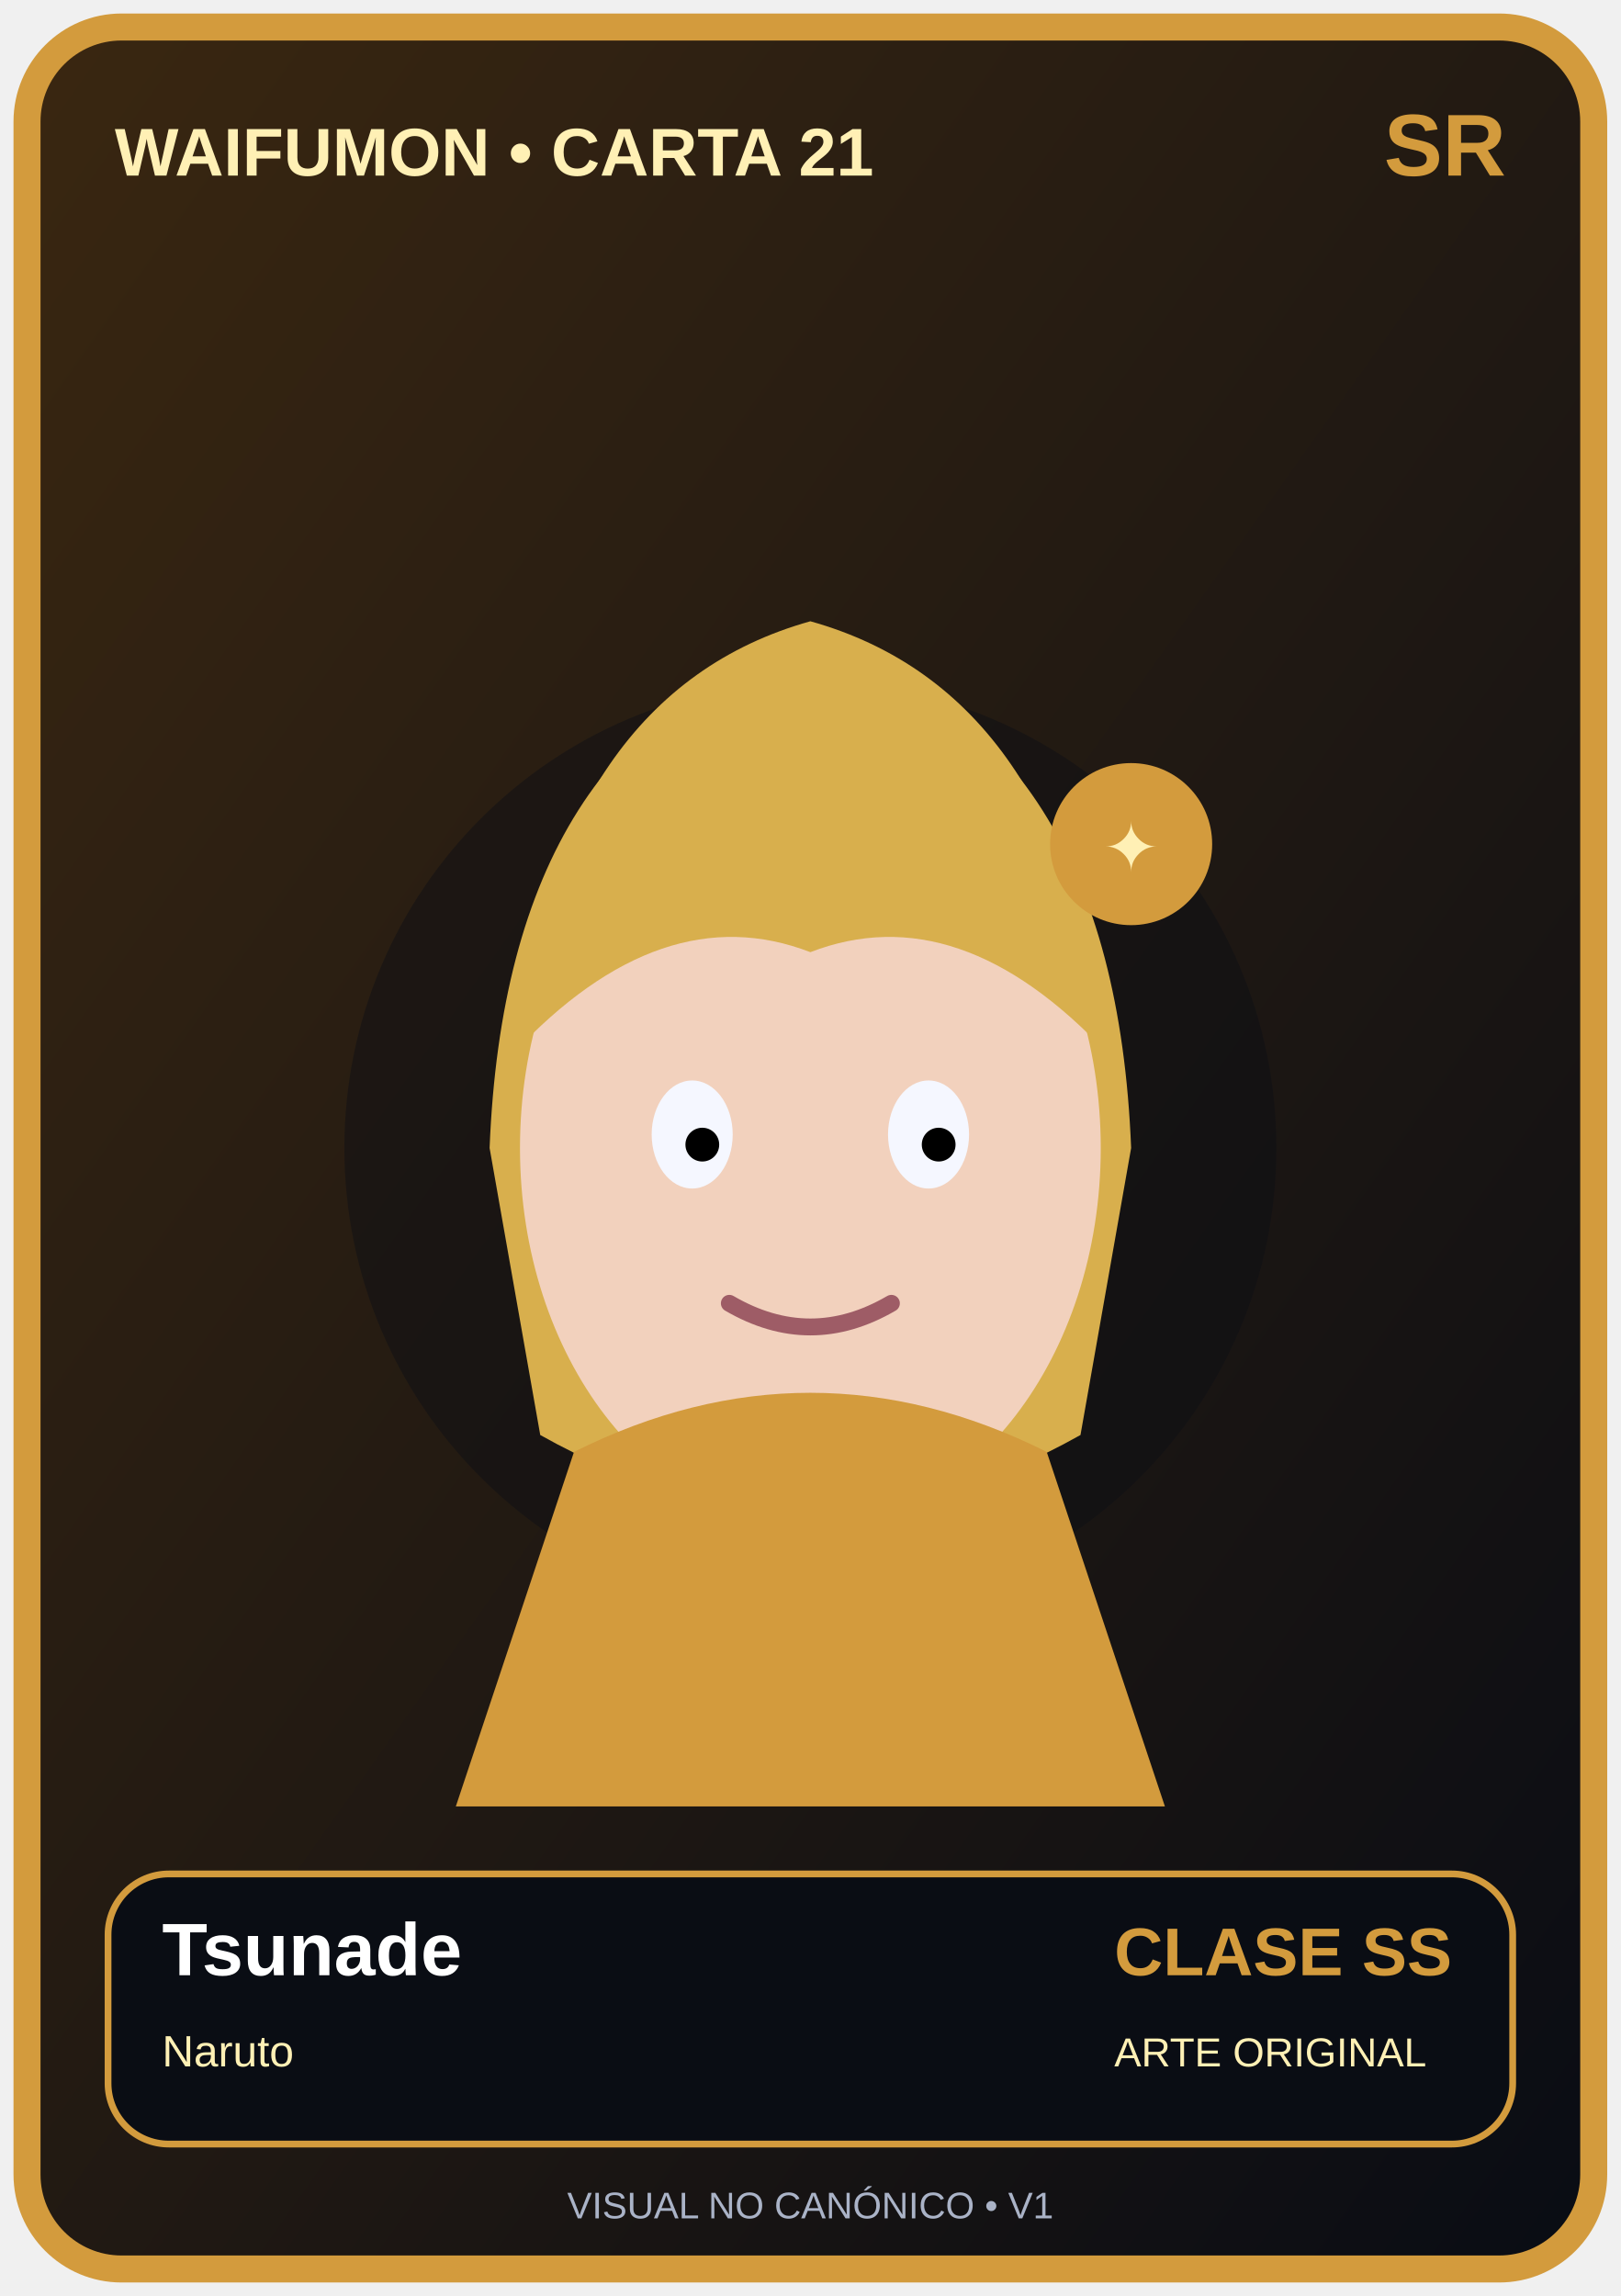
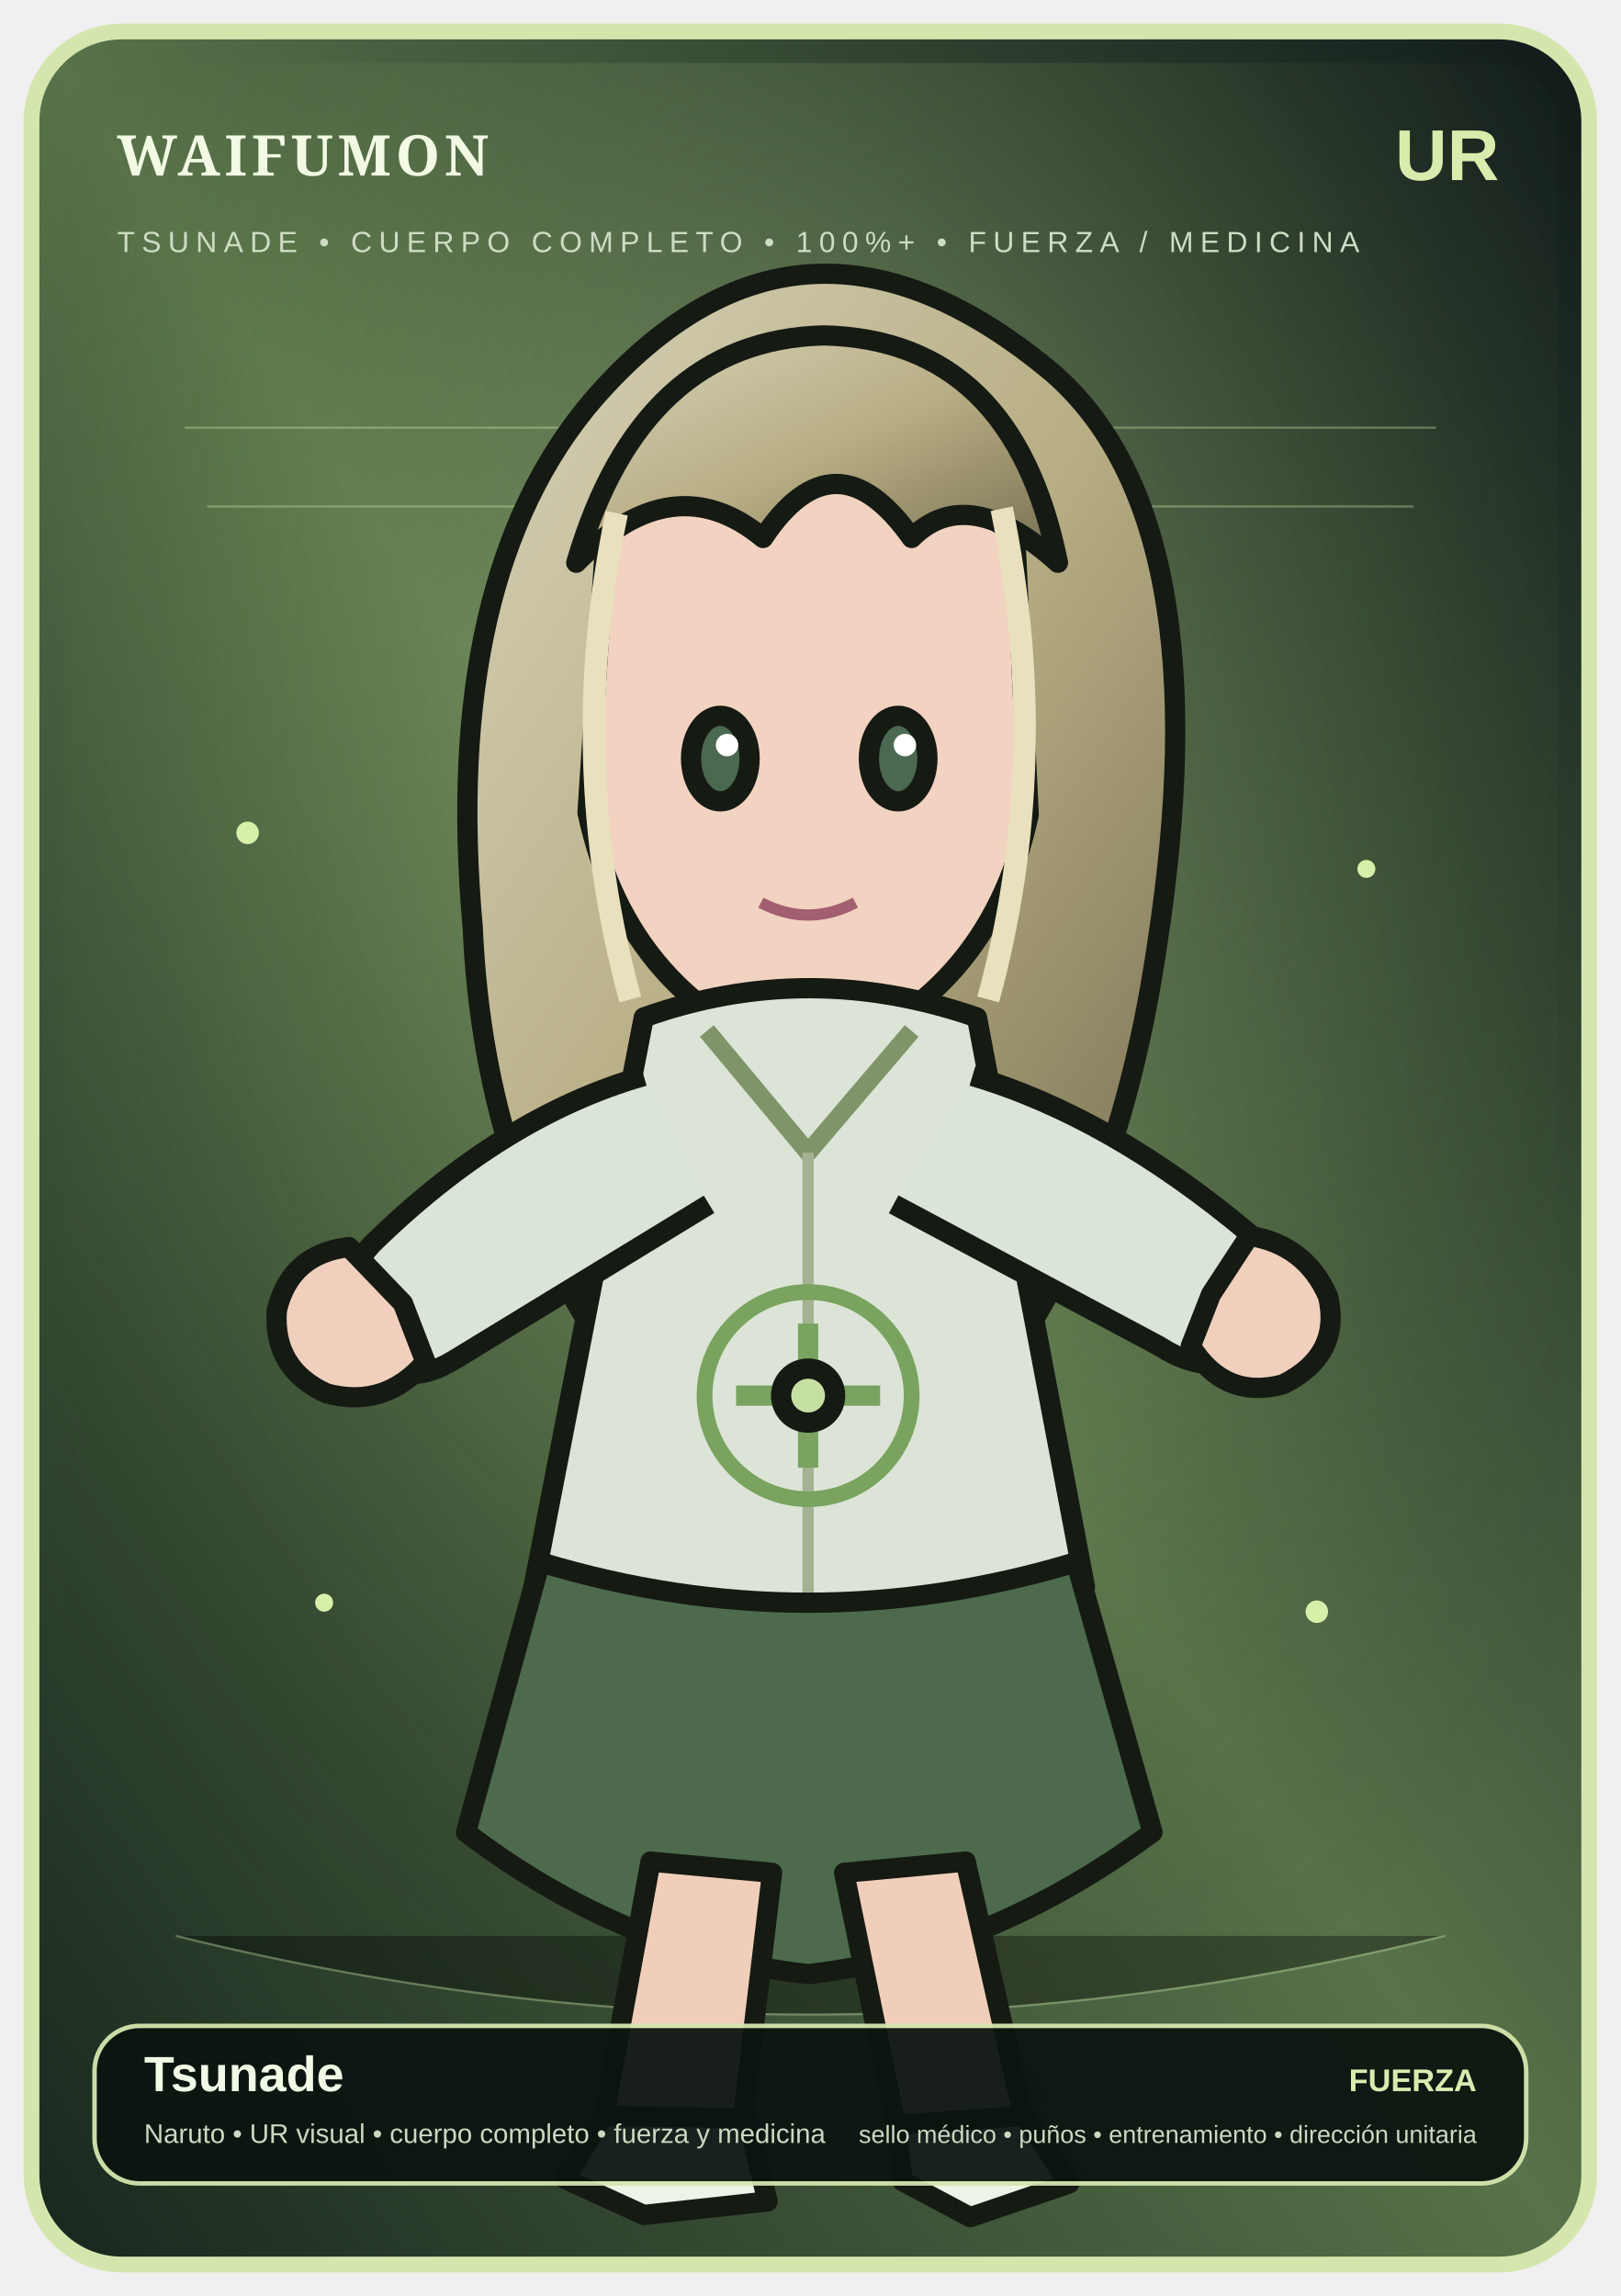
- <svg xmlns="http://www.w3.org/2000/svg" width="480" height="680">
+ <svg xmlns="http://www.w3.org/2000/svg" width="720" height="1020" viewBox="0 0 720 1020">
  <defs>
-     <linearGradient id="b" x1="0" y1="0" x2="1" y2="1">
-       <stop stop-color="#3a2711" />
-       <stop offset="1" stop-color="#090c14" />
+     <linearGradient id="b" x1="0" y1="1" x2="1" y2="0">
+       <stop stop-color="#18271e" />
+       <stop offset=".5" stop-color="#58734a" />
+       <stop offset="1" stop-color="#101a1a" />
+     </linearGradient>
+     <radialGradient id="g" cx=".5" cy=".3" r=".68">
+       <stop stop-color="#dff0c4" stop-opacity=".3" />
+       <stop offset=".58" stop-color="#a5c06e" stop-opacity=".09" />
+       <stop offset="1" stop-opacity="0" />
+     </radialGradient>
+     <linearGradient id="hair" x1="0" y1="0" x2="1" y2="1">
+       <stop stop-color="#d7d3ba" />
+       <stop offset=".52" stop-color="#b7ad83" />
+       <stop offset="1" stop-color="#756d50" />
    </linearGradient>
  </defs>
-   <rect x="8" y="8" width="464" height="664" rx="28" fill="url(#b)" stroke="#d39b3d" stroke-width="8" />
-   <text x="34" y="52" fill="#fff0b5" font-size="20" font-family="Arial" font-weight="700">WAIFUMON • CARTA 21</text>
-   <text x="446" y="52" text-anchor="end" fill="#d39b3d" font-size="26" font-family="Arial" font-weight="700">SR</text>
-   <circle cx="240" cy="340" r="138" fill="#0a0d14" opacity=".45" />
-   <path d="M145 340 Q150 215 240 190 Q330 215 335 340 L320 425 Q240 470 160 425Z" fill="#d8af4d" />
-   <ellipse cx="240" cy="340" rx="86" ry="112" fill="#f2d1bd" />
-   <path d="M152 312 Q165 205 240 184 Q315 205 328 312 Q284 265 240 282 Q196 265 152 312Z" fill="#d8af4d" />
-   <path d="M170 430 Q240 395 310 430 L345 535 L135 535Z" fill="#d39b3d" />
-   <ellipse cx="205" cy="336" rx="12" ry="16" fill="#f5f7ff" />
-   <ellipse cx="275" cy="336" rx="12" ry="16" fill="#f5f7ff" />
-   <circle cx="208" cy="339" r="5" />
-   <circle cx="278" cy="339" r="5" />
-   <path d="M216 386 Q240 400 264 386" fill="none" stroke="#9e5c66" stroke-width="5" stroke-linecap="round" />
-   <circle cx="335" cy="250" r="24" fill="#d39b3d" />
-   <text x="335" y="258" text-anchor="middle" fill="#fff0b5" font-size="20" font-family="Arial">✦</text>
-   <rect x="32" y="555" width="416" height="80" rx="18" fill="#0a0d14" stroke="#d39b3d" stroke-width="2" />
-   <text x="48" y="585" fill="#fff" font-size="22" font-family="Arial" font-weight="700">Tsunade</text>
-   <text x="48" y="612" fill="#fff0b5" font-size="13" font-family="Arial">Naruto</text>
-   <text x="330" y="585" fill="#d39b3d" font-size="20" font-family="Arial" font-weight="700">CLASE SS</text>
-   <text x="330" y="612" fill="#fff0b5" font-size="12" font-family="Arial">ARTE ORIGINAL</text>
-   <text x="240" y="657" text-anchor="middle" fill="#aab3c7" font-size="11" font-family="Arial">VISUAL NO CANÓNICO • V1</text>
+   <rect x="14" y="14" width="692" height="992" rx="40" fill="url(#b)" stroke="#d4e6ad" stroke-width="7" />
+   <rect x="28" y="28" width="664" height="964" rx="30" fill="url(#g)" />
+   <text x="52" y="78" fill="#f2fae4" font-family="Georgia,serif" font-size="25" font-weight="700" letter-spacing="2">WAIFUMON</text>
+   <text x="666" y="80" text-anchor="end" fill="#d9ecae" font-family="Arial" font-size="32" font-weight="800">UR</text>
+   <text x="52" y="112" fill="#cedcc3" font-family="Arial" font-size="13" letter-spacing="3">TSUNADE • CUERPO COMPLETO • 100%+ • FUERZA / MEDICINA</text>
+   <g stroke="#cde6a9" opacity=".35">
+     <path d="M82 190 H638" />
+     <path d="M92 225 H628" />
+     <path d="M78 860 Q360 930 642 860" />
+   </g>
+   <g stroke="#151a13" stroke-width="9" stroke-linejoin="round">
+     <path d="M210 412 Q196 256 264 177 Q356 72 468 166 Q543 232 514 420 Q497 536 445 608 L275 608 Q215 526 210 412Z" fill="url(#hair)" />
+     <path d="M269 239 Q359 165 451 238 L457 362 Q439 445 359 472 Q279 445 261 361Z" fill="#f2d2c0" />
+     <path d="M256 250 Q285 151 366 149 Q450 151 470 250 Q430 214 405 239 Q371 191 339 239 Q299 206 256 250Z" fill="url(#hair)" />
+     <path d="M274 228 Q251 338 280 444" fill="none" stroke="#e9e0be" stroke-width="10" />
+     <path d="M445 226 Q468 338 439 444" fill="none" stroke="#e9e0be" stroke-width="10" />
+     <ellipse cx="320" cy="337" rx="13" ry="19" fill="#4b6951" />
+     <ellipse cx="399" cy="337" rx="13" ry="19" fill="#4b6951" />
+     <circle cx="323" cy="331" r="5" fill="#fff" stroke="none" />
+     <circle cx="402" cy="331" r="5" fill="#fff" stroke="none" />
+     <path d="M338 401 Q359 412 380 401" fill="none" stroke="#a15f70" stroke-width="5" />
+     <path d="M286 452 Q359 426 434 452 L482 705 Q438 764 359 780 Q281 764 237 705Z" fill="#dce4d7" />
+     <path d="M314 458 L359 512 L405 458" fill="none" stroke="#7f9469" stroke-width="8" />
+     <path d="M359 512 L359 729" stroke="#a3b292" stroke-width="5" />
+     <path d="M286 478 Q223 496 165 553 Q147 573 161 596 Q176 620 202 604 L315 535" fill="#dbe4d8" />
+     <path d="M432 478 Q493 496 555 548 Q577 568 561 593 Q543 616 515 598 L397 535" fill="#dbe4d8" />
+     <path d="M155 554 Q129 557 123 582 Q121 608 145 619 Q171 626 189 605 L179 579Z" fill="#f0d0bd" />
+     <path d="M555 549 Q580 553 590 576 Q596 602 570 615 Q544 622 529 598 L538 575Z" fill="#f0d0bd" />
+     <circle cx="359" cy="620" r="46" fill="none" stroke="#79a35e" stroke-width="7" />
+     <path d="M359 588 V652 M327 620 H391" stroke="#79a35e" stroke-width="9" />
+     <circle cx="359" cy="620" r="12" fill="#c6e0a4" />
+     <path d="M240 694 Q359 730 478 694 L512 814 Q439 868 359 877 Q278 868 207 814Z" fill="#4d6b4c" />
+     <path d="M289 827 L343 832 L329 950 Q318 974 293 964 L268 942Z" fill="#f1ceb9" />
+     <path d="M375 832 L429 827 L455 942 Q444 966 419 964 L398 944Z" fill="#f1ceb9" />
+     <path d="M268 940 L332 941 L341 978 L286 984 L251 968Z" fill="#edf3e7" />
+     <path d="M398 944 L455 940 L475 970 L431 985 L401 969Z" fill="#edf3e7" />
+   </g>
+   <g fill="#d8efa9">
+     <circle cx="110" cy="370" r="5" />
+     <circle cx="607" cy="386" r="4" />
+     <circle cx="144" cy="712" r="4" />
+     <circle cx="585" cy="716" r="5" />
+   </g>
+   <rect x="42" y="900" width="636" height="70" rx="20" fill="#0b1410" opacity=".94" stroke="#d4e6ad" stroke-width="2" />
+   <text x="64" y="929" fill="#f1fae5" font-family="Arial" font-size="22" font-weight="700">Tsunade</text>
+   <text x="64" y="952" fill="#cbd9c1" font-family="Arial" font-size="12">Naruto • UR visual • cuerpo completo • fuerza y medicina</text>
+   <text x="656" y="929" text-anchor="end" fill="#d9ecae" font-family="Arial" font-size="14" font-weight="700">FUERZA</text>
+   <text x="656" y="952" text-anchor="end" fill="#cbd9c1" font-family="Arial" font-size="11">sello médico • puños • entrenamiento • dirección unitaria</text>
</svg>
